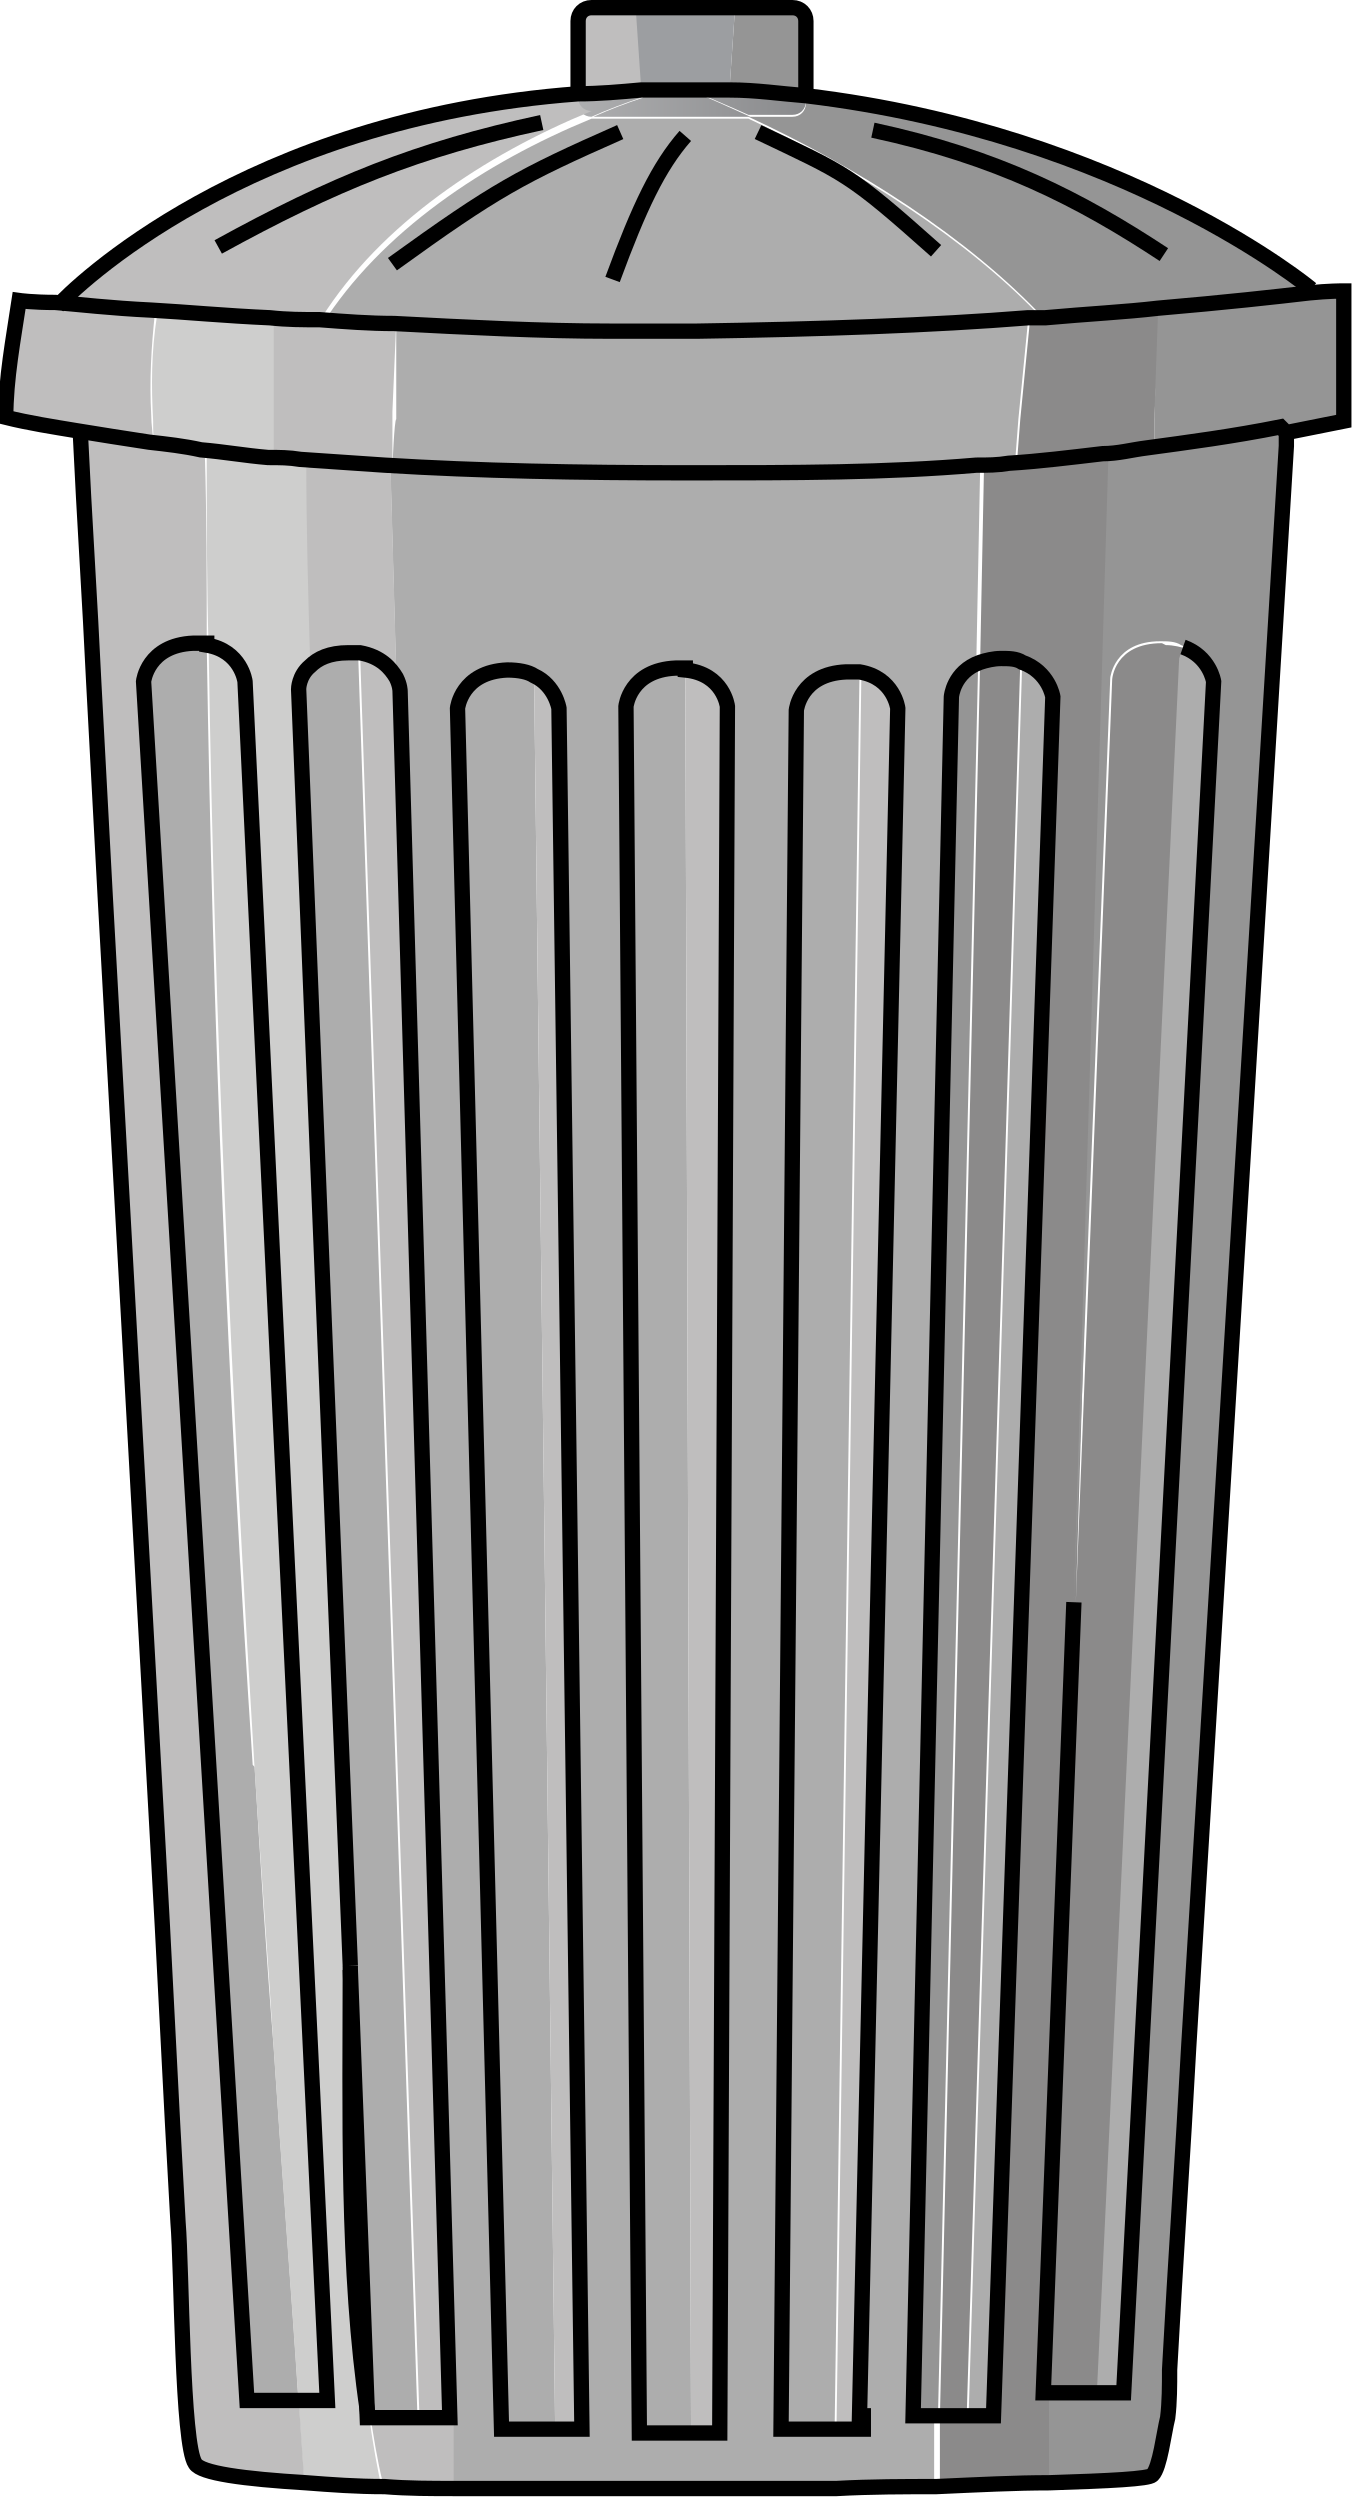
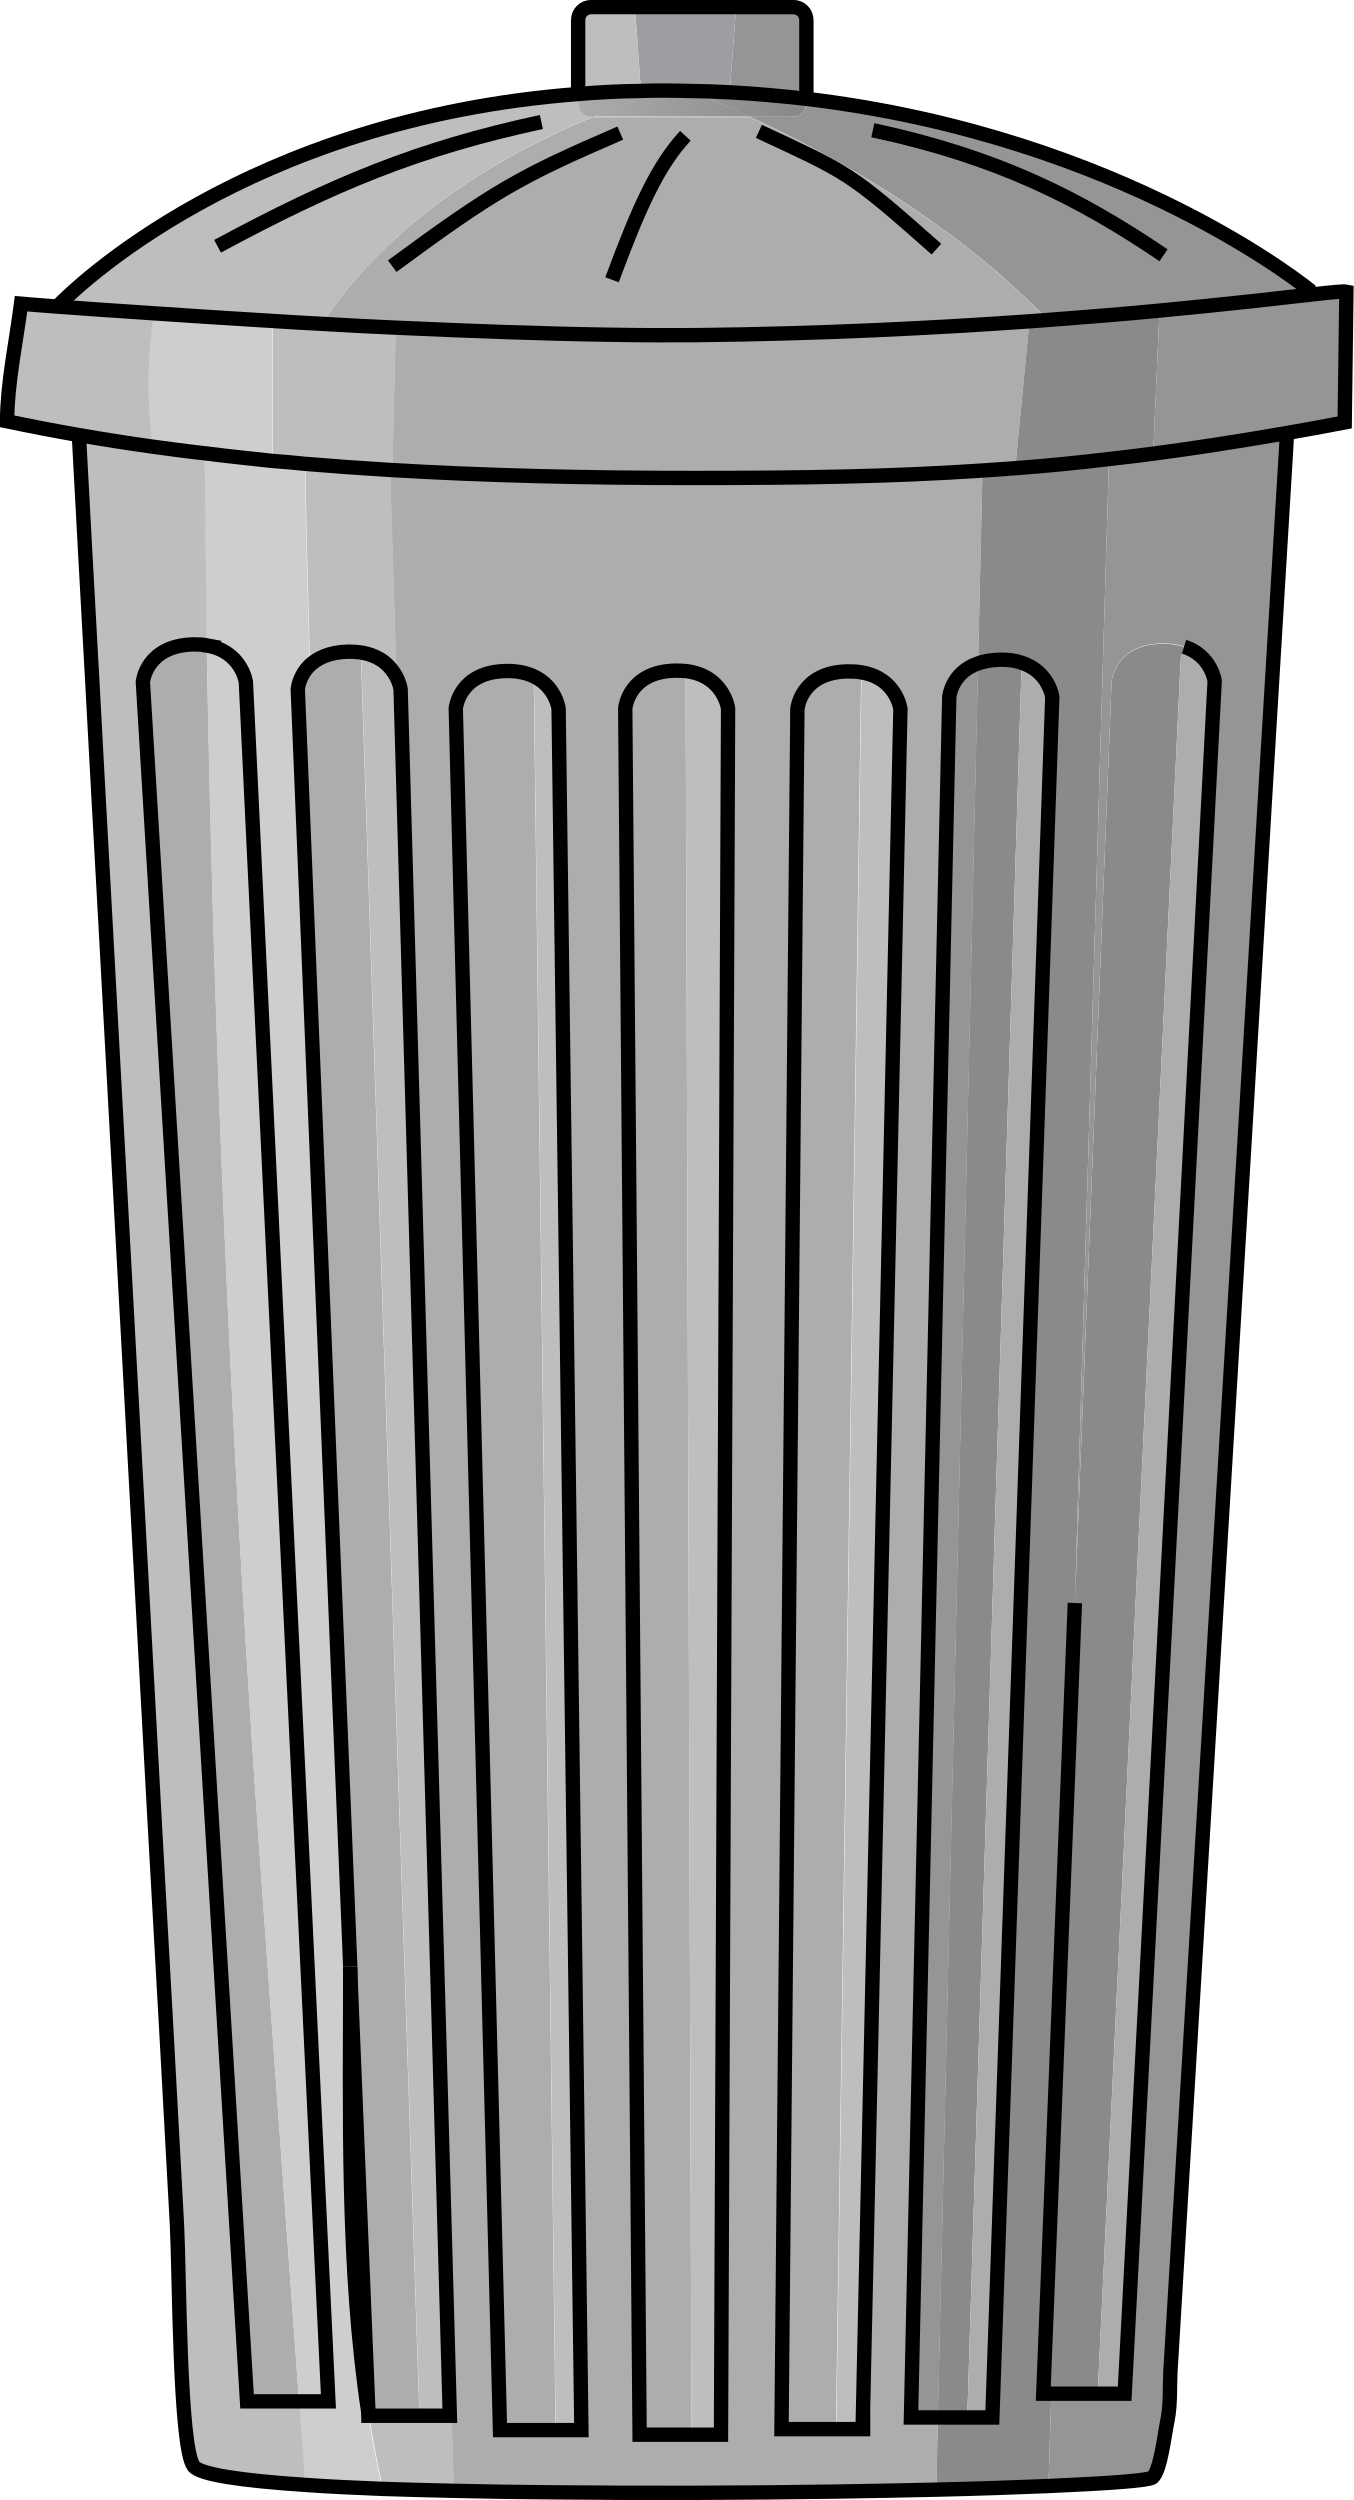
- <svg xmlns="http://www.w3.org/2000/svg" xmlns:xlink="http://www.w3.org/1999/xlink" id="a" width="70.7" height="130.6" viewBox="0 0 70.7 130.6">
+ <svg xmlns="http://www.w3.org/2000/svg" xmlns:xlink="http://www.w3.org/1999/xlink" id="a" width="70.69" height="130.55" viewBox="0 0 70.69 130.55">
  <defs>
-     <style>.g{fill:none;stroke:#000;stroke-width:.8px;}.h{fill:#959595;}.h,.i,.j,.k,.l,.m,.n,.o,.p,.q,.r{stroke-width:0px;}.i{fill:#adadad;}.j{fill:#bfbebe;}.k{fill:#cececd;}.l{fill:#9c9ea1;}.m{fill:#8b8a8a;}.n{fill:url(#b);}.o{fill:url(#c);}.p{fill:url(#e);}.q{fill:url(#f);}.r{fill:url(#d);}</style>
-     <linearGradient id="b" x1="3.1" y1="5.4" x2="68.3" y2="5.4" gradientUnits="userSpaceOnUse">
+     <style>.g{fill:none;stroke:#000;stroke-width:.75px;}.h{fill:#959595;}.h,.i,.j,.k,.l,.m,.n,.o,.p,.q,.r{stroke-width:0px;}.i{fill:#adadad;}.j{fill:#bfbebe;}.k{fill:#cececd;}.l{fill:#9c9ea1;}.m{fill:#8b8a8a;}.n{fill:url(#b);}.o{fill:url(#c);}.p{fill:url(#e);}.q{fill:url(#f);}.r{fill:url(#d);}</style>
+     <linearGradient id="b" x1="3.13" y1="5.43" x2="68.34" y2="5.43" gradientUnits="userSpaceOnUse">
      <stop offset="0" stop-color="#fff" />
-       <stop offset=".8" stop-color="#626366" />
-       <stop offset="1" stop-color="#bbbdbf" />
+       <stop offset=".78" stop-color="#626366" />
+       <stop offset=".96" stop-color="#bbbdbf" />
    </linearGradient>
-     <linearGradient id="c" x1="2.8" y1="5.4" x2="68.6" y2="5.4" xlink:href="#b" />
-     <linearGradient id="d" x1="3.7" y1="4.9" x2="67.6" y2="4.9" xlink:href="#b" />
-     <linearGradient id="e" x1="2.9" x2="68.5" xlink:href="#b" />
-     <linearGradient id="f" x1="12.2" y1="70.3" x2="25.1" y2="70.3" gradientUnits="userSpaceOnUse">
+     <linearGradient id="c" x1="2.82" y1="5.42" x2="68.6" y2="5.42" xlink:href="#b" />
+     <linearGradient id="d" x1="3.66" y1="4.93" x2="67.64" y2="4.93" xlink:href="#b" />
+     <linearGradient id="e" x1="2.93" x2="68.47" xlink:href="#b" />
+     <linearGradient id="f" x1="12.23" y1="70.26" x2="25.09" y2="70.26" gradientUnits="userSpaceOnUse">
      <stop offset="0" stop-color="#626366" />
-       <stop offset=".7" stop-color="#bbbdbf" />
-       <stop offset=".8" stop-color="#fff" />
-       <stop offset="1" stop-color="#bbbdbf" />
+       <stop offset=".66" stop-color="#bbbdbf" />
+       <stop offset=".85" stop-color="#fff" />
+       <stop offset=".97" stop-color="#bbbdbf" />
    </linearGradient>
  </defs>
-   <path class="m" d="m60.7,33.6c-2.5,0-2.6,1.9-2.6,1.9l-1.9,48.2,1.8-59.7c.8,0,1.5-.2,2.3-.3v-1.8c0,0,.3-5.6.3-5.6-1.7.2-3.7.3-5.9.5-.3,0-.6,0-.9,0l-.5,5.1-.2,2.6c-.6,0-1.1,0-1.7.1l-.2,10.1-2.1,91.6v3.8c2.1,0,4.1-.1,5.8-.2v-4.8h2.6l4.3-90.6.2-.6c-.3-.1-.7-.2-1.1-.2Zm-10.2,92.6l2.8-91.6c1.4.5,1.6,1.8,1.6,1.8l-3.1,89.8h-1.3Z" />
-   <path class="n" d="m38.1,4.8c1.4,0,2.7.2,4,.3v.2c0,.4-.3.7-.7.7h-2.3c-1.1-.5-2.1-.9-3.2-1.4.7,0,1.4,0,2.1,0Z" />
-   <path class="h" d="m68.5,15.4h0c0-.1-9.7-8.2-26.4-10.2v.2c0,.4-.3.7-.7.7h-2.3c5.6,2.6,11.5,6.3,15.5,10.6,2.1-.2,4.1-.3,5.9-.5l-.2,5.6v1.8c-.9.1-1.6.2-2.4.3l-1.8,59.7,1.9-48.2s.2-1.9,2.6-1.9c.4,0,.8,0,1.1.2,1.4.5,1.6,1.8,1.6,1.8l-4.7,89.4h-3.8v4.8c3.1-.1,5.1-.3,5.3-.4.4-.4.6-2.2.8-3,.2-.8.1-1.7.1-2.5.3-5.6.7-11.3,1-16.9,1-16.4,2-32.8,3-49.1.7-11.5,1.4-23,2.1-34.5,0-.2,0-.5,0-.7,1-.2,2-.4,3-.6,0-2,0-4.8,0-6.8-.1,0-.8,0-1.8.1Z" />
-   <path class="h" d="m49.6,36.4l-2,89.8h1.4l2.1-91.6c-1.4.5-1.5,1.8-1.5,1.8Z" />
-   <path class="h" d="m41.4.4h-3c-.1,1.5-.2,3-.3,4.4,1.4,0,2.7.2,4,.3V1.1c0-.4-.3-.7-.7-.7Z" />
-   <path class="o" d="m33.5,5.1c.4-.1.8-.3,1.3-.4.4,0,.8,0,1.2,0,1,.4,2.1.9,3.2,1.4h-8.2c.9-.4,1.7-.7,2.6-1Z" />
-   <path class="l" d="m38.4.4c-.1,1.5-.2,3-.3,4.4-.7,0-1.4,0-2.1,0l-.6-.2c-.2,0-.4.1-.7.2h-.1c-.4,0-.8,0-1.2,0l-.3-4.4h5.3Z" />
-   <path class="l" d="m36,4.7c-.4,0-.8,0-1.2,0,.2,0,.4-.1.7-.2l.6.2Z" />
-   <path class="r" d="m34.6,4.7h.1c-.4.1-.8.3-1.3.4,0-.1,0-.3,0-.4.4,0,.8,0,1.2,0Z" />
-   <path class="p" d="m33.5,4.7c0,.1,0,.3,0,.4-.9.3-1.7.6-2.6,1h0c-.4,0-.7-.3-.7-.7v-.5c1.1,0,2.2-.1,3.3-.2Z" />
-   <path class="q" d="m22.9,105.2l-2.2-69.9c.2.4.2.7.2.7l2,69.2Z" />
-   <path class="i" d="m61.8,33.8l-.2.6-4.3,90.6h1.4l4.7-89.4s-.2-1.3-1.6-1.8Z" />
-   <path class="i" d="m53.4,34.6l-2.8,91.6h1.3l3.1-89.8s-.2-1.3-1.6-1.8Z" />
-   <path class="i" d="m51.3,24.6c.6,0,1.1,0,1.7-.1l.2-2.6.5-5.1c.3,0,.6,0,.9,0-4-4.3-9.9-8-15.5-10.6h-8.2c-5.6,2.3-11,5.9-14.1,10.8,1.3,0,2.6.1,3.9.2v4.7c-.1,0-.2,2.5-.2,2.5h-.1v.2l.3,10.8c.2.4.2.7.2.7l2,69.2.7,21.8v3.1c1.8,0,3.6,0,5.4,0,4.8,0,9.9,0,14.6,0,1.8,0,3.6,0,5.2-.1v-3.8c0,0-1.3,0-1.3,0l2-89.8s.1-1.3,1.5-1.8l.2-10.1Zm-22.3,102.3l-1.1-91.6c1.1.5,1.3,1.7,1.3,1.7l1.2,89.9h-1.3Zm8.6.2h-1.5l-.3-92.1c2,.2,2.2,1.9,2.2,1.9l-.4,90.2Zm7.4-.9v.7h-1.4l1.3-91.7c1.8.3,2,1.9,2,1.9l-2,89.2Z" />
-   <path class="i" d="m18.2,34c-1,0-1.6.3-2,.7-.6.6-.6,1.2-.6,1.2l2.7,66.7h0c0,0,.9,23.3.9,23.3h0c0,.1,0,.1,0,.1h2.6l-3.1-92.1c-.2,0-.4,0-.6,0Z" />
-   <path class="i" d="m13.2,92.2c-1.3-19.5-2.1-39-2.4-58.5-.2,0-.4,0-.7,0-2.5,0-2.6,2-2.6,2l5.4,89.8h2.7c-.4-6.2-.9-12.4-1.3-18.5-.4-4.9-.7-9.8-1-14.7Z" />
-   <path class="k" d="m19.3,126.2h0c-1.1-7.6-1-15.9-.9-23.4h0c0,0-2.7-66.8-2.7-66.8,0,0,0-.7.6-1.2-.1-3.5-.2-7-.2-10.5-.6,0-1.1-.1-1.7-.1v-7.3c-2.3-.1-4.4-.3-6.2-.4h0c-.3,1.9-.3,3.7-.2,5.5,0,.5,0,1,.1,1.5.9.1,1.8.2,2.7.4h0s0,.1,0,.1c0,3.3,0,6.6.1,9.9.3,19.5,1.2,39,2.4,58.5.3,4.9.7,9.8,1,14.7.4,6.2.9,12.4,1.3,18.5.1,1.5.2,2.9.3,4.4,1.2,0,2.6.1,4.1.2-.3-1.2-.5-2.5-.7-3.8Z" />
-   <path class="j" d="m45,35.1l-1.3,91.7h1.4v-.7s2-89.2,2-89.2c0,0-.2-1.6-2-1.9Z" />
-   <path class="j" d="m35.8,35l.3,92.1h1.5l.4-90.2s-.2-1.7-2.2-1.9Z" />
-   <path class="j" d="m33.2.4h-2.3c-.4,0-.7.3-.7.7v3.8c1.1,0,2.2-.1,3.3-.2-.1-1.5-.2-2.9-.3-4.4Z" />
-   <path class="j" d="m3,16c-1.2,0-1.9-.1-1.9-.1-.3,2-.7,4.1-.7,6.1,1.2.3,2.5.5,3.7.7.2,4.3.5,8.7.7,13,.2,3.7.4,7.4.6,11.2.9,16.2,1.8,32.4,2.7,48.6.4,6.9.8,13.7,1.1,20.6.1,2.4.1,11.6.9,12.6.3.4,2.5.8,5.8,1-.1-1.5-.2-2.9-.3-4.4h-2.7L7.5,35.6s.2-1.9,2.6-2c.3,0,.5,0,.7,0,0-3.3,0-6.6-.1-9.9h0c-.9-.2-1.8-.4-2.7-.5,0-.5-.1-1-.1-1.5-.1-1.8,0-3.6.2-5.4h0c1.8,0,3.9.2,6.2.3v7.3c.6,0,1.1,0,1.7.1,0,3.6.1,7.1.2,10.5.4-.4,1-.7,2-.7.2,0,.4,0,.6,0l3.1,92.1h-2.6c.2,1.3.4,2.6.7,3.8,1.2,0,2.4,0,3.7.1v-3.1c0,0-.8-21.8-.8-21.8l-2.2-69.9-.3-10.8v-.2h.1v-2.5c0,0,.2-4.7.2-4.7-1.3,0-2.6-.1-3.9-.2,3.1-4.9,8.5-8.5,14.1-10.8h0c-.4,0-.7-.3-.7-.7v-.5C12.8,6.2,3.8,15.1,3,16Z" />
-   <path class="j" d="m27.9,35.3l1.1,91.6h1.3l-1.2-89.9s-.2-1.1-1.3-1.7Z" />
-   <path class="j" d="m19.2,126l-.9-23.3c0,7.5-.2,15.8.9,23.3Z" />
-   <path class="g" d="m30.2,4.9V1.1c0-.4.3-.7.7-.7h10.5c.4,0,.7.3.7.7v4.1" />
-   <path class="g" d="m67.2,22.6c0,.2,0,.5,0,.7-.7,11.5-1.4,23-2.1,34.5-1,16.4-2,32.8-3,49.1-.3,5.6-.7,11.3-1,16.9,0,.8,0,1.7-.1,2.5-.2.8-.4,2.6-.8,3-.2.2-2.2.3-5.4.4-1.7,0-3.7.1-5.9.2-1.6,0-3.4,0-5.2.1-4.7,0-9.8,0-14.6,0-1.8,0-3.6,0-5.3,0-1.3,0-2.5,0-3.7-.1-1.5,0-2.8-.1-4.1-.2-3.3-.2-5.5-.5-5.8-1-.7-1-.7-10.2-.9-12.6-.4-6.9-.7-13.7-1.1-20.6-.9-16.2-1.8-32.4-2.7-48.6-.2-3.7-.4-7.4-.6-11.2-.2-4.3-.5-8.7-.7-13" />
-   <path class="g" d="m3,16c.8-.9,9.8-9.8,27.2-11.1,1.1,0,2.2-.1,3.3-.2.4,0,.8,0,1.2,0h.1c.4,0,.8,0,1.2,0,.7,0,1.4,0,2.1,0,1.4,0,2.7.2,4,.3,16.7,2,26.4,10.1,26.4,10.1" />
-   <path class="g" d="m28.3,6.4c-6.5,1.4-10.9,3.2-16.9,6.5" />
-   <path class="g" d="m32.4,6.9c-5.2,2.3-6.5,3-11.9,6.9" />
-   <path class="g" d="m39.6,6.9c4.6,2.2,4.7,2.1,9.3,6.2" />
-   <path class="g" d="m35.8,7.1c-1.4,1.6-2.4,3.7-3.8,7.5" />
-   <path class="g" d="m45.6,6.8c6.5,1.4,10.8,3.6,15.2,6.5" />
-   <path class="g" d="m67.2,22.6c1-.2,2-.4,3-.6,0-2,0-4.8,0-6.8-.1,0-.8,0-1.8.1-1.7.2-4.4.5-7.9.8-1.7.2-3.7.3-5.9.5-.3,0-.6,0-.9,0-5,.4-10.9.6-17.3.7-1.4,0-2.9,0-4.5,0-3.6,0-7.5-.2-11.3-.4-1.3,0-2.6-.1-3.9-.2-.9,0-1.7,0-2.6-.1-2.3-.1-4.4-.3-6.2-.4-2.1-.1-3.8-.3-5-.4-1.2,0-1.9-.1-1.9-.1-.3,2-.7,4.1-.7,6.1,1.2.3,2.5.5,3.7.7s2.5.4,3.8.6c.9.1,1.8.2,2.7.4h0c1.2.1,2.3.3,3.5.4.6,0,1.1,0,1.7.1,1.4.1,2.9.2,4.4.3,4.9.3,10.1.4,15.8.4s10.4,0,15.1-.4c.6,0,1.1,0,1.7-.1,1.6-.1,3.2-.3,4.9-.5.8,0,1.5-.2,2.3-.3,2.2-.3,4.5-.6,7-1.1Z" />
-   <path class="g" d="m27.9,35.3c1.1.5,1.3,1.7,1.3,1.7l1.2,89.9h-4.2l-2.3-89.9s.2-1.9,2.6-2c.6,0,1.1.1,1.4.3Z" />
-   <path class="g" d="m35.8,35c2,.2,2.2,1.9,2.2,1.9l-.4,90.2h-4.2l-.7-90.2s.2-1.9,2.6-2c.2,0,.4,0,.5,0Z" />
-   <path class="g" d="m45.1,126.2v.7h-4.3l.8-89.8s.2-1.9,2.6-2c.3,0,.5,0,.7,0,1.8.3,2,1.9,2,1.9l-2,89.2Z" />
-   <path class="g" d="m53.4,34.6c1.4.5,1.6,1.8,1.6,1.8l-3.1,89.8h-4.2l2-89.8s.1-1.3,1.5-1.8c.3-.1.7-.2,1.1-.2s.8,0,1.1.2Z" />
-   <path class="g" d="m61.8,33.8c1.4.5,1.6,1.8,1.6,1.8l-4.7,89.4h-4.2l1.6-41.3" />
-   <path class="g" d="m18.3,102.7l-2.7-66.7s0-.7.6-1.2c.4-.4,1-.7,2-.7.2,0,.4,0,.6,0,1.1.2,1.6.8,1.9,1.3.2.4.2.7.2.7l2,69.2.6,21h-4.3c0-.1-.9-23.4-.9-23.4" />
-   <path class="g" d="m10.8,33.7c1.8.3,2,1.9,2,1.9l4.3,89.8h-4.2L7.5,35.6s.2-1.9,2.6-2c.3,0,.5,0,.7,0Z" />
-   <path class="g" d="m18.3,102.7h0c0,7.6-.2,15.9.9,23.3,0,0,0,0,0,.1" />
+   <path class="m" d="m60.68,33.62c-2.47.04-2.63,1.95-2.63,1.95l-1.92,48.15,1.78-59.74c.76-.08,1.53-.18,2.31-.28l.08-1.84.25-5.63c-1.75.17-3.72.33-5.85.49-.31.02-.62.05-.95.07l-.49,5.07-.25,2.6c-.57.04-1.14.08-1.71.12l-.23,10.07-2.1,91.6-.08,3.76c2.2-.05,4.19-.11,5.86-.19l.15-4.81h2.42l4.34-90.63.17-.6c-.31-.1-.7-.17-1.15-.16Zm-10.17,92.63l2.84-91.63c1.43.46,1.6,1.79,1.6,1.79l-3.13,89.84h-1.31Z" />
+   <path class="n" d="m38.09,4.82c1.37.07,2.72.2,4.01.34v.25c0,.39-.3.69-.69.69h-2.26c-1.07-.5-2.13-.95-3.18-1.35.72.01,1.42.03,2.11.07Z" />
+   <path class="h" d="m68.49,15.37l-.02-.15s-9.68-8.06-26.37-10.06v.25c0,.39-.3.69-.69.69h-2.26c5.64,2.59,11.51,6.34,15.55,10.6,2.13-.16,4.1-.32,5.85-.49l-.25,5.63-.08,1.84c-.78.1-1.55.2-2.31.28l-1.78,59.74,1.92-48.15s.17-1.91,2.63-1.95c.45-.01.83.05,1.15.16,1.43.46,1.6,1.79,1.6,1.79l-4.7,89.44h-3.83l-.15,4.81c3.21-.14,5.27-.29,5.44-.45.42-.4.61-2.17.78-3,.16-.81.1-1.72.15-2.54.34-5.64.68-11.28,1.02-16.92.99-16.38,1.97-32.75,2.96-49.13.69-11.49,1.37-22.98,2.07-34.48.01-.23.02-.46.04-.69.97-.17,1.98-.35,3.01-.55.02-1.99.07-4.83.09-6.83-.14-.03-.76.03-1.82.15Z" />
+   <path class="h" d="m49.57,36.41l-2,89.84h1.41l2.1-91.6c-1.4.48-1.51,1.76-1.51,1.76Z" />
+   <path class="h" d="m41.42.37h-2.98c-.11,1.48-.23,2.97-.34,4.45,1.37.07,2.72.2,4.01.34V1.06c0-.39-.3-.69-.69-.69Z" />
+   <path class="o" d="m33.5,5.13c.43-.15.84-.28,1.26-.41.41,0,.82.01,1.22.02,1.04.41,2.1.85,3.18,1.35h-8.23c.85-.36,1.72-.69,2.57-.97Z" />
+   <path class="l" d="m38.44.38c-.11,1.48-.23,2.97-.34,4.45-.7-.04-1.4-.06-2.11-.07l-.56-.22c-.22.06-.44.12-.66.2h-.14c-.39,0-.77,0-1.16.02l-.31-4.37h5.28Z" />
+   <path class="l" d="m35.98,4.75c-.4-.01-.81-.02-1.22-.02.22-.07.44-.14.66-.2l.56.22Z" />
+   <path class="r" d="m34.63,4.73h.14c-.42.12-.83.26-1.26.41-.01-.12-.02-.26-.03-.39.39-.02.77-.02,1.16-.02Z" />
+   <path class="p" d="m33.47,4.75c.01.12.02.26.03.39-.85.28-1.72.6-2.57.97h-.05c-.39,0-.69-.3-.69-.69v-.51c1.06-.09,2.16-.15,3.28-.16Z" />
+   <path class="q" d="m22.9,105.19l-2.21-69.85c.19.35.23.66.23.66l1.98,69.2Z" />
+   <path class="i" d="m61.83,33.77l-.17.6-4.34,90.63h1.42l4.7-89.44s-.18-1.33-1.6-1.79Z" />
+   <path class="i" d="m53.35,34.61l-2.84,91.63h1.31l3.13-89.84s-.18-1.33-1.6-1.79Z" />
+   <path class="i" d="m51.31,24.58c.57-.04,1.14-.08,1.71-.12l.25-2.6.49-5.07c.32-.02.64-.05.95-.07-4.04-4.26-9.9-8.01-15.55-10.6h-8.23c-5.59,2.3-10.98,5.95-14.12,10.8,1.26.07,2.55.14,3.85.2l-.12,4.75-.06,2.54h-.12v.16l.34,10.79c.19.35.23.66.23.66l1.98,69.2.69,21.8.09,3.08c1.71.04,3.5.07,5.34.08,4.81.05,9.95.03,14.63-.04,1.83-.03,3.59-.06,5.24-.1l.08-3.76h-1.41l2-89.84s.11-1.28,1.51-1.76l.23-10.07Zm-22.3,102.32l-1.14-91.58c1.14.54,1.29,1.68,1.29,1.68l1.19,89.9h-1.34Zm8.63.24h-1.53l-.31-92.1c1.99.23,2.22,1.95,2.22,1.95l-.37,90.15Zm7.42-.95v.66h-1.41l1.32-91.73c1.83.3,2.04,1.91,2.04,1.91l-1.96,89.17Z" />
+   <path class="i" d="m18.18,34.03c-1,.02-1.62.34-2.01.72-.57.56-.62,1.24-.62,1.24l2.74,66.69v.06l.95,23.27v.14h2.66l-3.06-92.08c-.2-.03-.41-.04-.65-.04Z" />
+   <path class="i" d="m13.24,92.19c-1.28-19.46-2.1-38.97-2.44-58.48-.21-.04-.44-.05-.7-.05-2.48.05-2.65,1.96-2.65,1.96l5.45,89.78h2.72c-.45-6.18-.9-12.36-1.34-18.54-.35-4.89-.71-9.78-1.04-14.66Z" />
+   <path class="k" d="m19.26,126.15h-.01v-.14c-1.15-7.47-.97-15.75-.96-23.27v-.06l-2.74-66.69s.05-.68.62-1.24c-.1-3.48-.19-6.98-.25-10.53-.57-.05-1.12-.1-1.69-.15v-7.32c-2.26-.14-4.37-.27-6.21-.4v.09c-.27,1.78-.34,3.59-.22,5.39.03.5.08.99.14,1.48.91.12,1.82.25,2.75.35h0s-.02.15-.02.15c.03,3.29.07,6.59.12,9.88.33,19.52,1.16,39.02,2.44,58.48.33,4.88.69,9.77,1.04,14.66.45,6.18.9,12.36,1.34,18.54.1,1.46.21,2.91.31,4.36,1.21.08,2.57.15,4.05.21-.29-1.24-.53-2.51-.73-3.81Z" />
+   <path class="j" d="m44.99,35.11l-1.32,91.73h1.4v-.66s1.97-89.17,1.97-89.17c0,0-.21-1.6-2.04-1.91Z" />
+   <path class="j" d="m35.8,35.04l.31,92.1h1.53l.37-90.15s-.23-1.72-2.22-1.95Z" />
+   <path class="j" d="m33.16.37h-2.28c-.39,0-.69.3-.69.69v3.84c1.06-.09,2.16-.15,3.28-.16-.1-1.46-.21-2.92-.31-4.37Z" />
+   <path class="j" d="m2.99,16.01c-1.2-.09-1.88-.15-1.88-.15-.26,2.02-.72,4.13-.73,6.14,1.24.26,2.49.5,3.75.72.23,4.34.47,8.7.71,13.04.21,3.73.41,7.45.61,11.17.89,16.2,1.77,32.41,2.66,48.61.39,6.87.76,13.75,1.14,20.62.14,2.41.12,11.59.87,12.61.32.44,2.51.76,5.82.98-.1-1.46-.21-2.91-.31-4.36h-2.72L7.46,35.61s.17-1.91,2.65-1.96c.26,0,.49.01.7.05-.05-3.29-.09-6.59-.12-9.88l.02-.14h0c-.93-.11-1.84-.24-2.75-.36-.05-.49-.1-.98-.14-1.48-.12-1.8-.05-3.61.21-5.39v-.09c1.84.12,3.96.26,6.22.4v7.32c.56.04,1.11.09,1.69.15.06,3.55.15,7.05.25,10.53.39-.37,1.01-.7,2.01-.72.24,0,.45.01.65.04l3.06,92.08h-2.63c.2,1.3.44,2.57.73,3.81,1.17.04,2.41.07,3.7.1l-.09-3.08-.69-21.8-2.21-69.85-.34-10.79v-.16h.12l.06-2.54.12-4.75c-1.3-.06-2.59-.12-3.85-.2,3.14-4.85,8.53-8.5,14.12-10.8h-.05c-.39,0-.69-.3-.69-.69v-.51C12.81,6.24,3.81,15.14,2.99,16.01Z" />
+   <path class="j" d="m27.88,35.32l1.14,91.58h1.34l-1.19-89.9s-.16-1.14-1.29-1.68Z" />
+   <path class="j" d="m19.24,126.02l-.95-23.27c-.01,7.53-.19,15.81.95,23.27Z" />
+   <path class="g" d="m30.19,4.9V1.06c0-.39.3-.69.69-.69h10.54c.39,0,.69.3.69.69v4.1" />
+   <path class="g" d="m67.21,22.61c-.02.23-.03.46-.04.69-.7,11.5-1.39,22.99-2.07,34.48-.99,16.38-1.97,32.75-2.96,49.13-.34,5.64-.68,11.28-1.02,16.92-.04.82.01,1.73-.15,2.54-.17.83-.36,2.6-.78,3-.17.16-2.23.31-5.44.45-1.68.07-3.67.14-5.86.19-1.65.04-3.41.07-5.24.1-4.69.07-9.82.09-14.63.04-1.84-.01-3.63-.04-5.34-.08-1.29-.03-2.53-.06-3.7-.1-1.48-.06-2.84-.12-4.05-.21-3.31-.22-5.5-.54-5.82-.98-.75-1.02-.74-10.21-.87-12.61-.37-6.87-.75-13.75-1.14-20.62-.89-16.2-1.77-32.41-2.66-48.61-.21-3.73-.41-7.45-.61-11.17-.24-4.34-.48-8.7-.71-13.04" />
+   <path class="g" d="m2.99,16.01c.82-.86,9.82-9.77,27.2-11.1,1.06-.09,2.16-.15,3.28-.16.39-.02.77-.02,1.16-.02h.14c.41,0,.82.01,1.22.02.72.01,1.42.03,2.11.07,1.37.07,2.72.2,4.01.34,16.68,2,26.37,10.06,26.37,10.06" />
+   <path class="g" d="m28.27,6.37c-6.49,1.4-10.89,3.25-16.91,6.49" />
+   <path class="g" d="m32.39,6.95c-5.25,2.27-6.52,2.98-11.91,6.95" />
+   <path class="g" d="m39.63,6.86c4.62,2.16,4.67,2.07,9.27,6.15" />
+   <path class="g" d="m35.79,7.09c-1.44,1.56-2.41,3.69-3.83,7.52" />
+   <path class="g" d="m45.58,6.8c6.49,1.39,10.78,3.55,15.18,6.53" />
+   <path class="g" d="m67.21,22.61c.97-.17,1.98-.35,3.01-.55.02-1.99.07-4.83.09-6.83-.14-.03-.76.03-1.82.15-1.66.19-4.37.5-7.94.84-1.75.17-3.72.33-5.85.49-.31.02-.62.05-.95.07-4.98.35-10.86.65-17.35.72-1.41.01-2.92.01-4.49-.02-3.57-.05-7.47-.2-11.26-.37-1.3-.06-2.59-.12-3.85-.2-.87-.05-1.74-.09-2.57-.15-2.26-.14-4.37-.27-6.21-.4-2.09-.14-3.83-.26-5.04-.35-1.2-.09-1.88-.15-1.88-.15-.26,2.02-.72,4.13-.73,6.14,1.24.26,2.49.5,3.75.72s2.53.42,3.82.6c.91.12,1.82.25,2.75.35h0c1.17.15,2.34.27,3.54.4.56.04,1.11.09,1.69.15,1.45.12,2.92.23,4.43.32,4.86.29,10.08.42,15.83.42s10.37-.07,15.13-.39c.57-.04,1.14-.08,1.71-.12,1.61-.12,3.24-.28,4.89-.48.76-.08,1.53-.18,2.31-.28,2.21-.29,4.51-.65,6.99-1.08Z" />
+   <path class="g" d="m27.88,35.32c1.14.54,1.29,1.68,1.29,1.68l1.19,89.9h-4.25l-2.31-89.9s.16-1.92,2.63-1.96c.6-.01,1.07.1,1.45.28Z" />
+   <path class="g" d="m35.8,35.04c1.99.23,2.22,1.95,2.22,1.95l-.37,90.15h-4.25l-.75-90.15s.16-1.93,2.63-1.97c.19,0,.36.01.52.02Z" />
+   <path class="g" d="m45.07,126.19v.66h-4.26l.83-89.83s.17-1.92,2.63-1.96c.26,0,.5.01.71.05,1.83.3,2.04,1.91,2.04,1.91l-1.96,89.17Z" />
+   <path class="g" d="m53.35,34.61c1.43.46,1.6,1.79,1.6,1.79l-3.13,89.84h-4.25l2-89.84s.11-1.28,1.51-1.76c.31-.11.69-.18,1.14-.19s.82.05,1.14.16Z" />
+   <path class="g" d="m61.83,33.77c1.43.46,1.6,1.79,1.6,1.79l-4.7,89.44h-4.25l1.65-41.29" />
+   <path class="g" d="m18.29,102.68l-2.74-66.69s.05-.68.62-1.24c.39-.37,1.01-.7,2.01-.72.24,0,.45.01.65.04,1.07.16,1.6.77,1.86,1.26.19.35.23.66.23.66l1.98,69.2.59,20.96h-4.25v-.14s-.96-23.27-.96-23.27" />
+   <path class="g" d="m10.8,33.71c1.82.3,2.04,1.91,2.04,1.91l4.31,89.78h-4.25L7.46,35.61s.17-1.91,2.65-1.96c.26,0,.49.01.7.05Z" />
+   <path class="g" d="m18.29,102.68v.06c-.01,7.53-.19,15.81.95,23.27.01.05.01.09.02.14" />
</svg>
